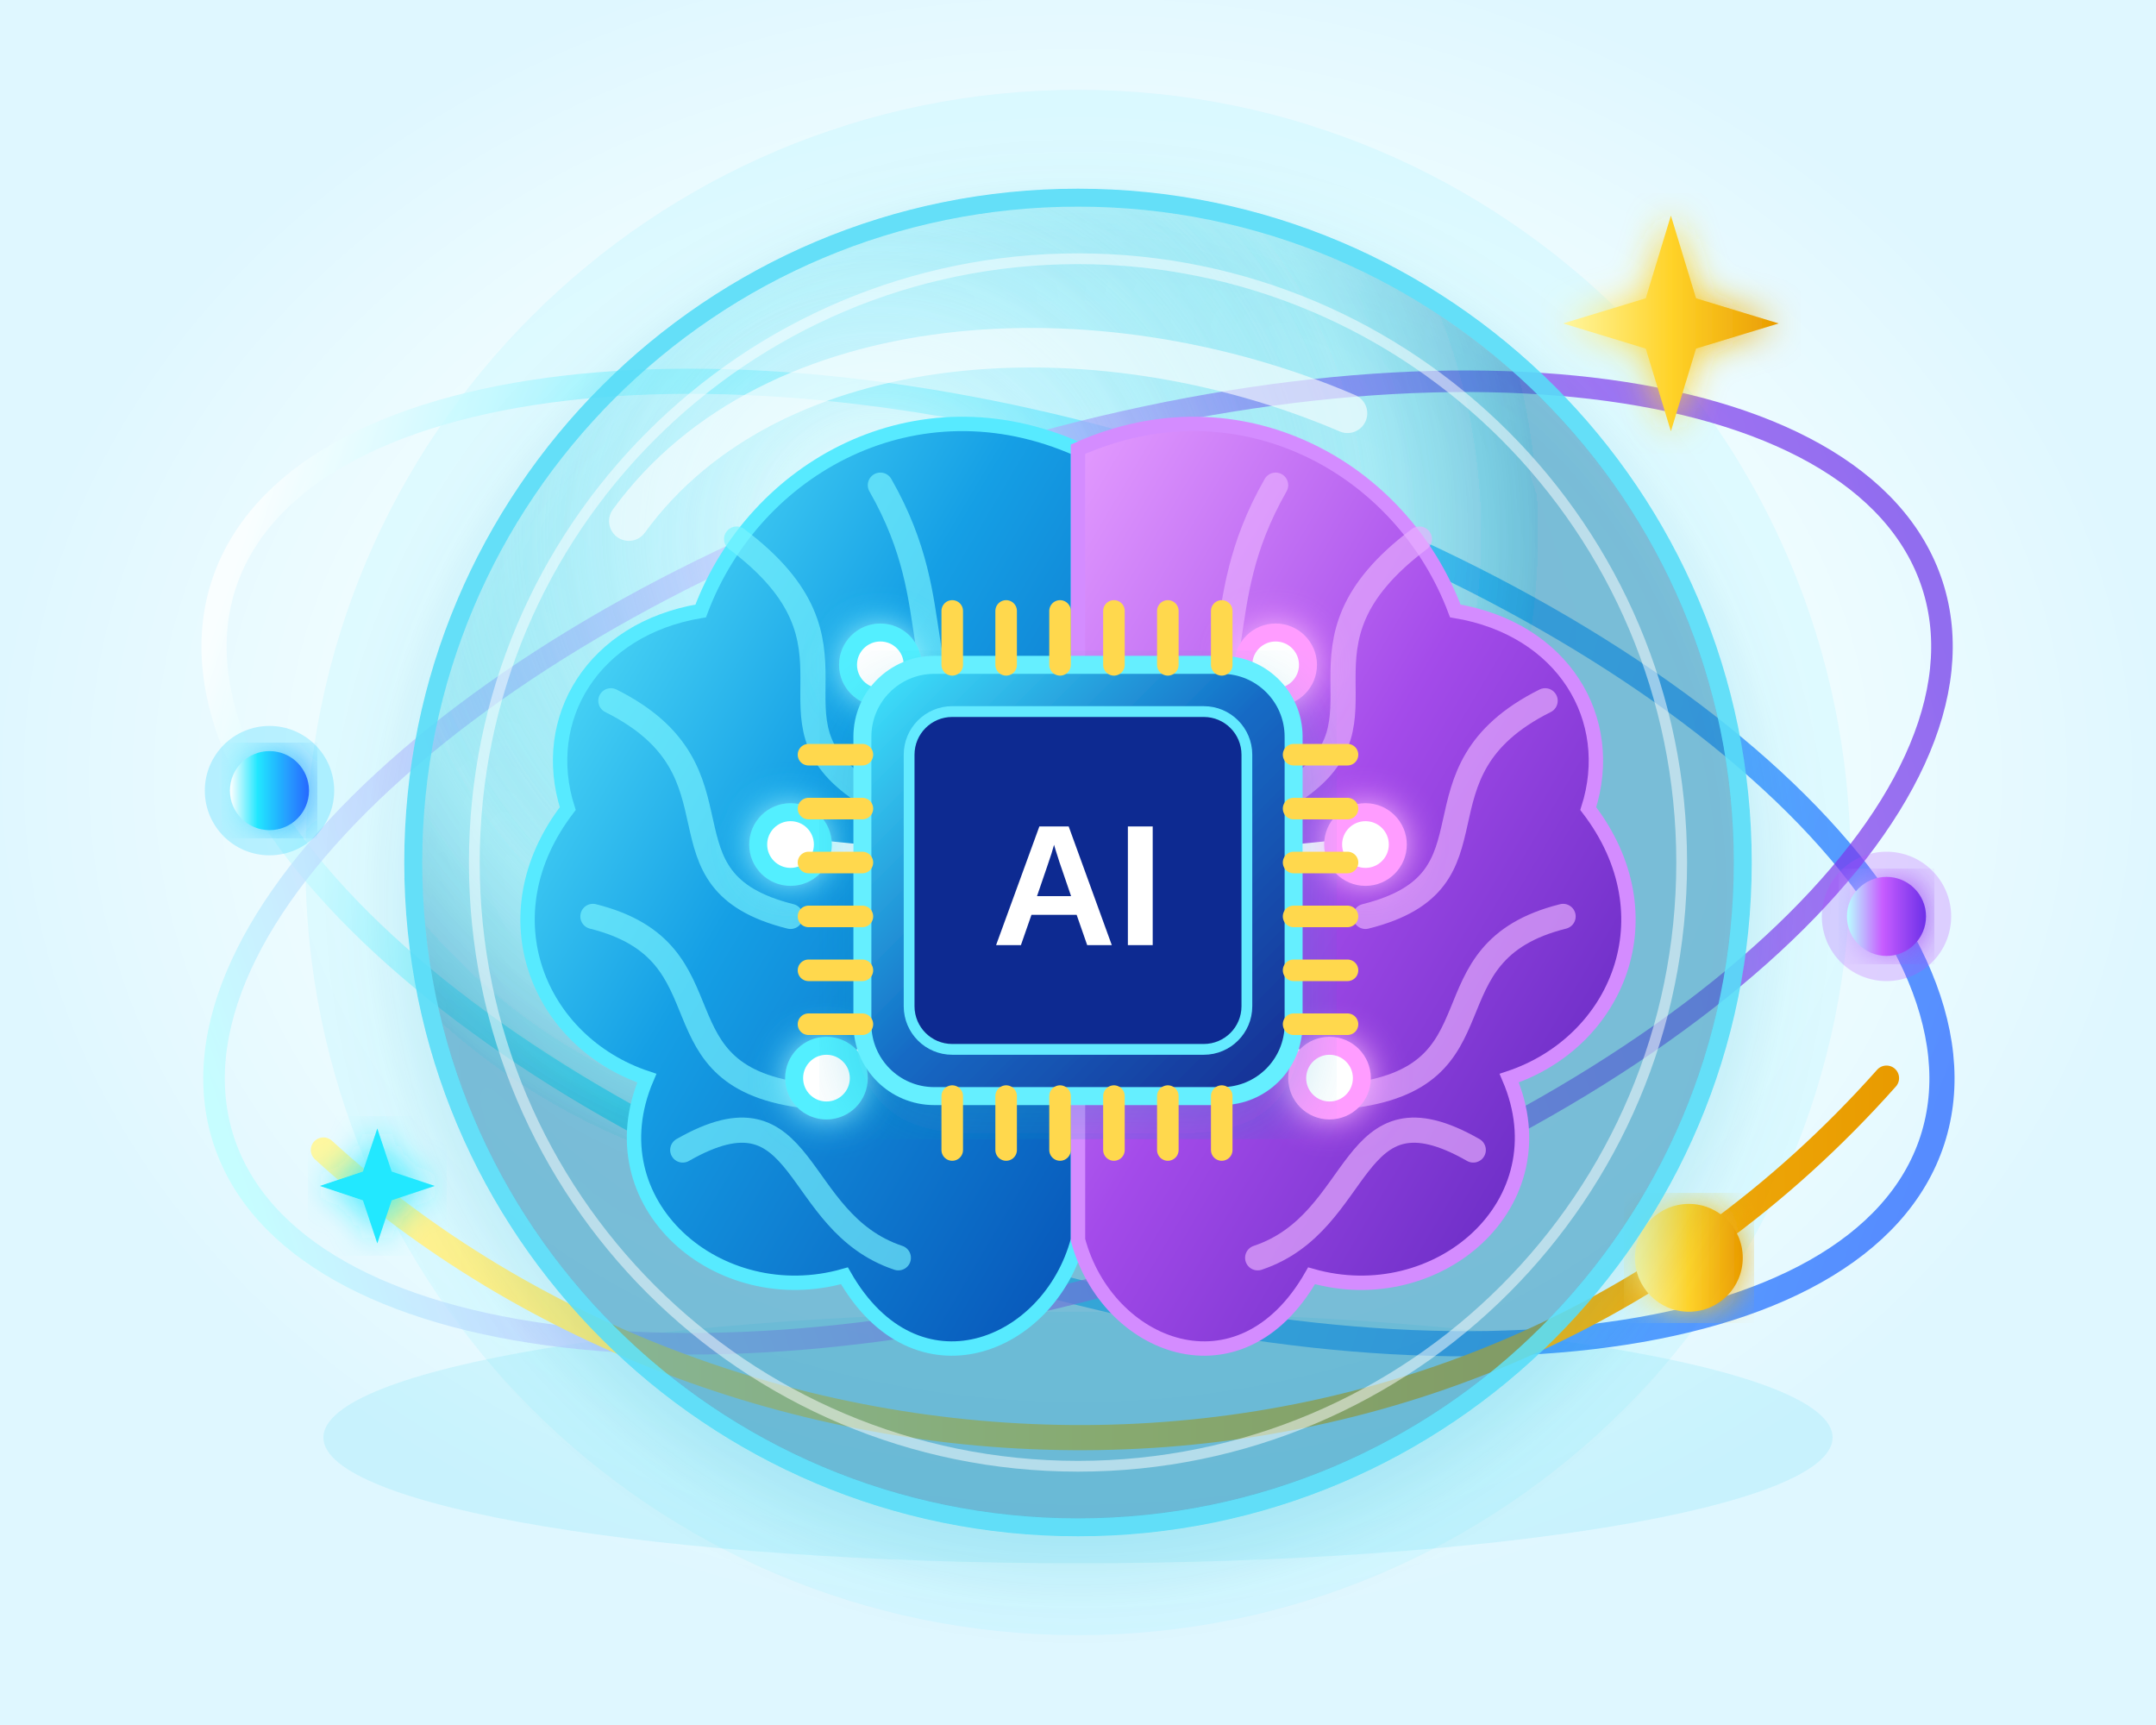
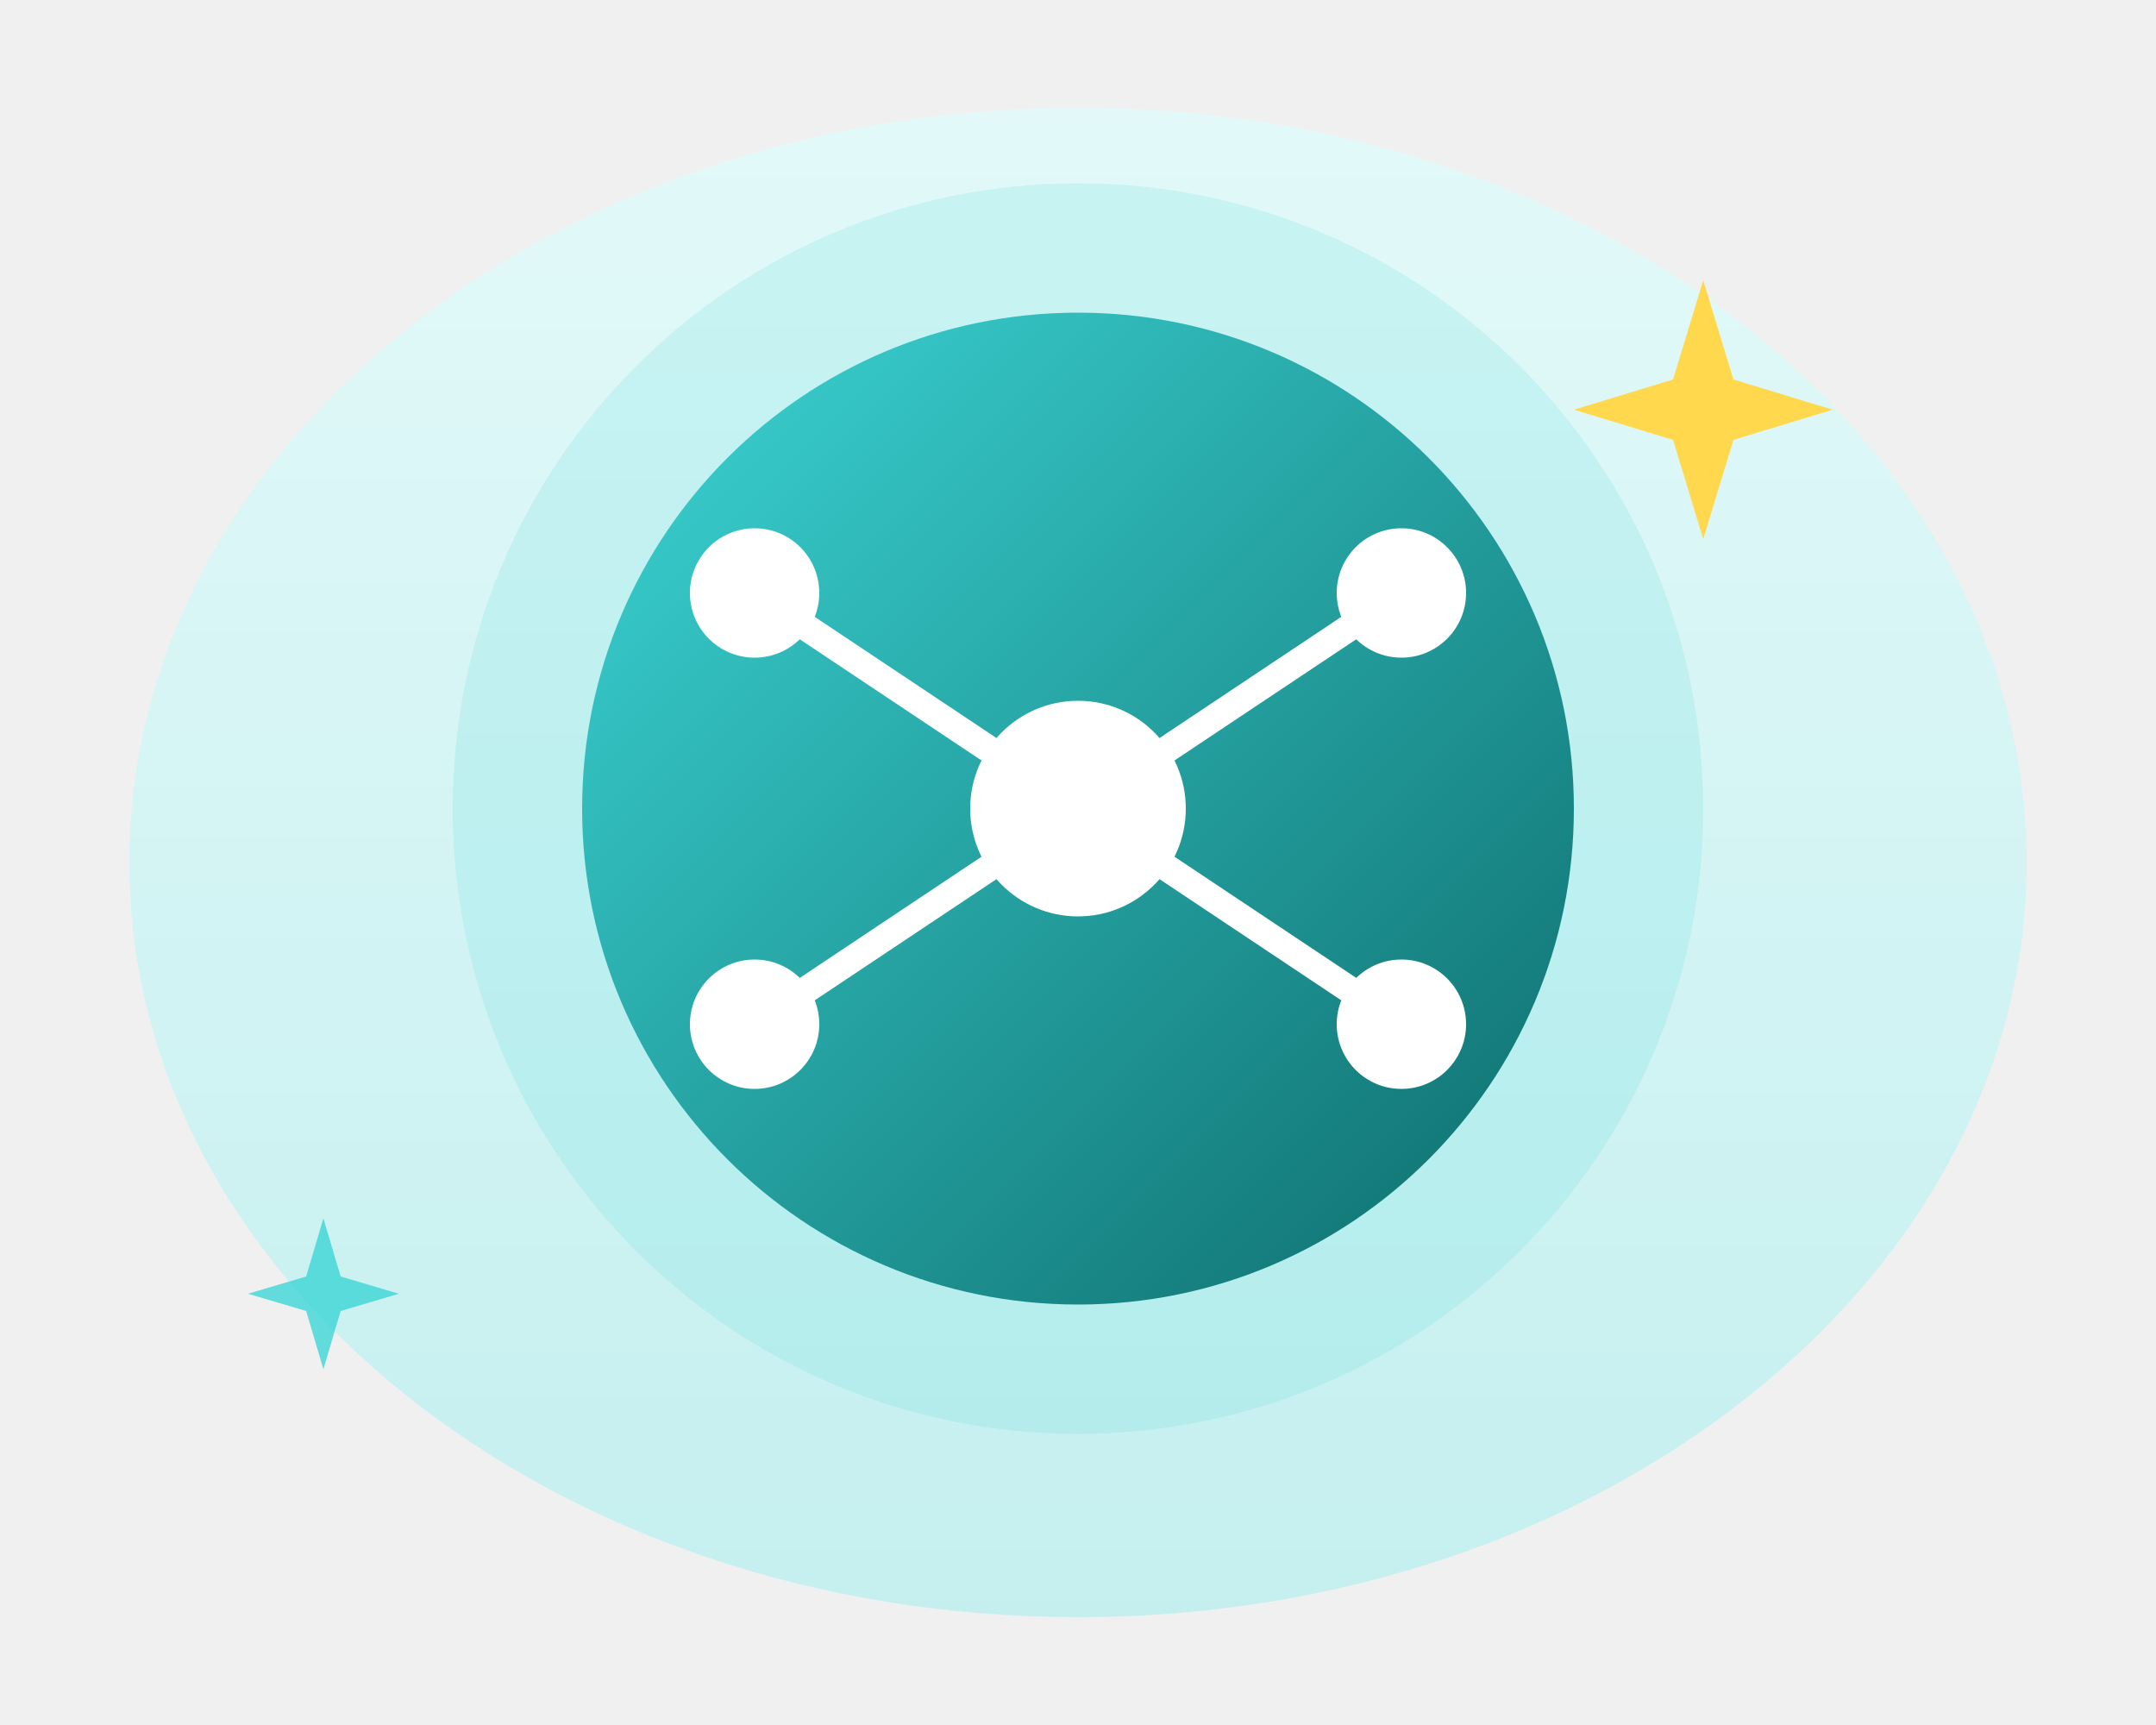
- <svg xmlns="http://www.w3.org/2000/svg" width="200" height="160" viewBox="0 0 600 480">
+ <svg xmlns="http://www.w3.org/2000/svg" viewBox="0 0 200 160">
  <defs>
-     <radialGradient id="bg" cx="50%" cy="45%">
-       <stop offset="0%" stop-color="#ffffff" />
-       <stop offset="70%" stop-color="#eefcff" />
-       <stop offset="100%" stop-color="#dff7ff" />
-     </radialGradient>
-     <radialGradient id="glass" cx="35%" cy="25%">
-       <stop offset="0%" stop-color="#ffffff" stop-opacity=".95" />
-       <stop offset="35%" stop-color="#a9f4ff" stop-opacity=".55" />
-       <stop offset="75%" stop-color="#24cfe5" stop-opacity=".28" />
-       <stop offset="100%" stop-color="#087eaf" stop-opacity=".5" />
-     </radialGradient>
-     <linearGradient id="blueBrain" x1="0%" y1="0%" x2="100%" y2="100%">
-       <stop offset="0%" stop-color="#68f4ff" />
-       <stop offset="45%" stop-color="#159fe5" />
-       <stop offset="100%" stop-color="#0752b7" />
+     <linearGradient id="g5" x1="0" y1="0" x2="1" y2="1">
+       <stop offset="0%" stop-color="#3DD6D6" />
+       <stop offset="100%" stop-color="#0D6B6B" />
    </linearGradient>
-     <linearGradient id="purpleBrain" x1="0%" y1="0%" x2="100%" y2="100%">
-       <stop offset="0%" stop-color="#e49cff" />
-       <stop offset="45%" stop-color="#a44bea" />
-       <stop offset="100%" stop-color="#5421b7" />
+     <linearGradient id="g5b" x1="0" y1="0" x2="0" y2="1">
+       <stop offset="0%" stop-color="#E3F9F9" />
+       <stop offset="100%" stop-color="#C5EFEF" />
    </linearGradient>
-     <linearGradient id="chip" x1="0%" y1="0%" x2="100%" y2="100%">
-       <stop offset="0%" stop-color="#42eaff" />
-       <stop offset="50%" stop-color="#126bc5" />
-       <stop offset="100%" stop-color="#182b91" />
-     </linearGradient>
-     <linearGradient id="orbitBlue">
-       <stop offset="0%" stop-color="#ffffff" />
-       <stop offset="35%" stop-color="#22e7ff" />
-       <stop offset="100%" stop-color="#2768ff" />
-     </linearGradient>
-     <linearGradient id="orbitPurple">
-       <stop offset="0%" stop-color="#b9ffff" />
-       <stop offset="45%" stop-color="#c75cff" />
-       <stop offset="100%" stop-color="#6c30e8" />
-     </linearGradient>
-     <linearGradient id="gold">
-       <stop offset="0%" stop-color="#fff7a0" />
-       <stop offset="50%" stop-color="#ffd329" />
-       <stop offset="100%" stop-color="#e99b00" />
-     </linearGradient>
-     <filter id="glow">
-       <feGaussianBlur stdDeviation="5" result="blur" />
-       <feMerge>
-         <feMergeNode in="blur" />
-         <feMergeNode in="SourceGraphic" />
-       </feMerge>
-     </filter>
-     <filter id="shadow">
-       <feDropShadow dx="0" dy="8" stdDeviation="10" flood-color="#159bc5" flood-opacity=".28" />
-     </filter>
  </defs>
-   <rect width="600" height="480" fill="url(#bg)" />
-   <ellipse cx="300" cy="400" rx="210" ry="35" fill="#5ddff5" opacity=".18" />
-   <circle cx="300" cy="240" r="215" fill="#65eaff" opacity=".12" />
-   <ellipse cx="300" cy="240" rx="250" ry="115" fill="none" stroke="url(#orbitBlue)" stroke-width="7" opacity=".75" transform="rotate(18 300 240)" />
-   <ellipse cx="300" cy="240" rx="250" ry="115" fill="none" stroke="url(#orbitPurple)" stroke-width="6" opacity=".7" transform="rotate(-18 300 240)" />
-   <circle cx="75" cy="220" r="18" fill="#17cfff" opacity=".25" />
-   <circle cx="75" cy="220" r="11" fill="url(#orbitBlue)" filter="url(#glow)" />
-   <circle cx="525" cy="255" r="18" fill="#b94dff" opacity=".25" />
-   <circle cx="525" cy="255" r="11" fill="url(#orbitPurple)" filter="url(#glow)" />
-   <path d="M90 320            C205 425 405 435 525 300" fill="none" stroke="url(#gold)" stroke-width="7" stroke-linecap="round" />
-   <circle cx="470" cy="350" r="15" fill="url(#gold)" filter="url(#glow)" />
-   <circle cx="300" cy="240" r="185" fill="url(#glass)" stroke="#56dcf7" stroke-width="5" opacity=".9" filter="url(#shadow)" />
-   <circle cx="300" cy="240" r="168" fill="none" stroke="#ffffff" stroke-opacity=".5" stroke-width="3" />
-   <path d="     M300 125     C255 105 210 130 195 170     C165 175 150 200 158 225     C135 255 150 290 180 300     C165 335 200 365 235 355     C255 390 292 375 300 345     Z" fill="url(#blueBrain)" stroke="#57eaff" stroke-width="4" />
-   <g fill="none" stroke="#7af5ff" stroke-width="7" stroke-linecap="round" opacity=".65">
-     <path d="M205 150 C245 180 210 200 240 220" />
-     <path d="M170 195 C210 215 180 245 220 255" />
-     <path d="M165 255 C205 265 180 300 225 305" />
-     <path d="M190 320 C225 300 220 340 250 350" />
-     <path d="M245 135 C265 170 250 190 275 210" />
+   <ellipse cx="100" cy="80" rx="88" ry="70" fill="url(#g5b)" />
+   <circle cx="100" cy="75" r="58" fill="#3DD6D6" opacity="0.15" />
+   <g transform="translate(50,25)">
+     <circle cx="50" cy="50" r="46" fill="url(#g5)" />
+     <circle cx="50" cy="50" r="10" fill="#fff" />
+     <circle cx="20" cy="30" r="6" fill="#fff" />
+     <circle cx="80" cy="30" r="6" fill="#fff" />
+     <circle cx="20" cy="70" r="6" fill="#fff" />
+     <circle cx="80" cy="70" r="6" fill="#fff" />
+     <line x1="50" y1="50" x2="20" y2="30" stroke="#fff" stroke-width="2.5" />
+     <line x1="50" y1="50" x2="80" y2="30" stroke="#fff" stroke-width="2.5" />
+     <line x1="50" y1="50" x2="20" y2="70" stroke="#fff" stroke-width="2.5" />
+     <line x1="50" y1="50" x2="80" y2="70" stroke="#fff" stroke-width="2.5" />
  </g>
-   <path d="     M300 125     C345 105 390 130 405 170     C435 175 450 200 442 225     C465 255 450 290 420 300     C435 335 400 365 365 355     C345 390 308 375 300 345     Z" fill="url(#purpleBrain)" stroke="#d48cff" stroke-width="4" />
-   <g fill="none" stroke="#e9b1ff" stroke-width="7" stroke-linecap="round" opacity=".65">
-     <path d="M395 150 C355 180 390 200 360 220" />
-     <path d="M430 195 C390 215 420 245 380 255" />
-     <path d="M435 255 C395 265 420 300 375 305" />
-     <path d="M410 320 C375 300 380 340 350 350" />
-     <path d="M355 135 C335 170 350 190 325 210" />
+   <g transform="translate(158,38)" fill="#FFD84D">
+     <path d="M0 -12 L2.8 -2.8 L12 0 L2.8 2.8 L0 12 L-2.8 2.8 L-12 0 L-2.8 -2.8 Z" />
  </g>
-   <g fill="none" stroke="#ffffff" stroke-width="4" stroke-linecap="round">
-     <path d="M245 185 L275 210" />
-     <path d="M220 235 L270 240" />
-     <path d="M230 300 L275 270" />
-     <path d="M355 185 L325 210" />
-     <path d="M380 235 L330 240" />
-     <path d="M370 300 L325 270" />
+   <g transform="translate(30,120)" fill="#3DD6D6" opacity="0.8">
+     <path d="M0 -7 L1.6 -1.6 L7 0 L1.6 1.6 L0 7 L-1.6 1.6 L-7 0 L-1.6 -1.6 Z" />
  </g>
-   <g filter="url(#glow)">
-     <circle cx="245" cy="185" r="9" fill="#ffffff" stroke="#53efff" stroke-width="5" />
-     <circle cx="220" cy="235" r="9" fill="#ffffff" stroke="#53efff" stroke-width="5" />
-     <circle cx="230" cy="300" r="9" fill="#ffffff" stroke="#53efff" stroke-width="5" />
-     <circle cx="355" cy="185" r="9" fill="#ffffff" stroke="#ff9cff" stroke-width="5" />
-     <circle cx="380" cy="235" r="9" fill="#ffffff" stroke="#ff9cff" stroke-width="5" />
-     <circle cx="370" cy="300" r="9" fill="#ffffff" stroke="#ff9cff" stroke-width="5" />
-   </g>
-   <g filter="url(#shadow)">
-     <rect x="240" y="185" width="120" height="120" rx="20" fill="url(#chip)" stroke="#65efff" stroke-width="5" />
-     <rect x="253" y="198" width="94" height="94" rx="12" fill="#102c91" stroke="#63eaff" stroke-width="3" />
-     <text x="300" y="263" text-anchor="middle" font-family="Arial, Helvetica, sans-serif" font-size="48" font-weight="900" fill="#ffffff">
-       AI
-     </text>
-   </g>
-   <g stroke="#ffd84d" stroke-width="6" stroke-linecap="round">
-     <line x1="265" y1="185" x2="265" y2="170" />
-     <line x1="280" y1="185" x2="280" y2="170" />
-     <line x1="295" y1="185" x2="295" y2="170" />
-     <line x1="310" y1="185" x2="310" y2="170" />
-     <line x1="325" y1="185" x2="325" y2="170" />
-     <line x1="340" y1="185" x2="340" y2="170" />
-     <line x1="265" y1="305" x2="265" y2="320" />
-     <line x1="280" y1="305" x2="280" y2="320" />
-     <line x1="295" y1="305" x2="295" y2="320" />
-     <line x1="310" y1="305" x2="310" y2="320" />
-     <line x1="325" y1="305" x2="325" y2="320" />
-     <line x1="340" y1="305" x2="340" y2="320" />
-     <line x1="240" y1="210" x2="225" y2="210" />
-     <line x1="240" y1="225" x2="225" y2="225" />
-     <line x1="240" y1="240" x2="225" y2="240" />
-     <line x1="240" y1="255" x2="225" y2="255" />
-     <line x1="240" y1="270" x2="225" y2="270" />
-     <line x1="240" y1="285" x2="225" y2="285" />
-     <line x1="360" y1="210" x2="375" y2="210" />
-     <line x1="360" y1="225" x2="375" y2="225" />
-     <line x1="360" y1="240" x2="375" y2="240" />
-     <line x1="360" y1="255" x2="375" y2="255" />
-     <line x1="360" y1="270" x2="375" y2="270" />
-     <line x1="360" y1="285" x2="375" y2="285" />
-   </g>
-   <g transform="translate(465 90)" fill="url(#gold)" filter="url(#glow)">
-     <path d="       M0 -30       L7 -7       L30 0       L7 7       L0 30       L-7 7       L-30 0       L-7 -7       Z" />
-   </g>
-   <g transform="translate(105 330)" fill="#21e8ff" filter="url(#glow)">
-     <path d="       M0 -16       L4 -4       L16 0       L4 4       L0 16       L-4 4       L-16 0       L-4 -4       Z" />
-   </g>
-   <path d="M175 145            C215 90 305 85 375 115" fill="none" stroke="#ffffff" stroke-width="11" stroke-linecap="round" opacity=".6" />
</svg>
